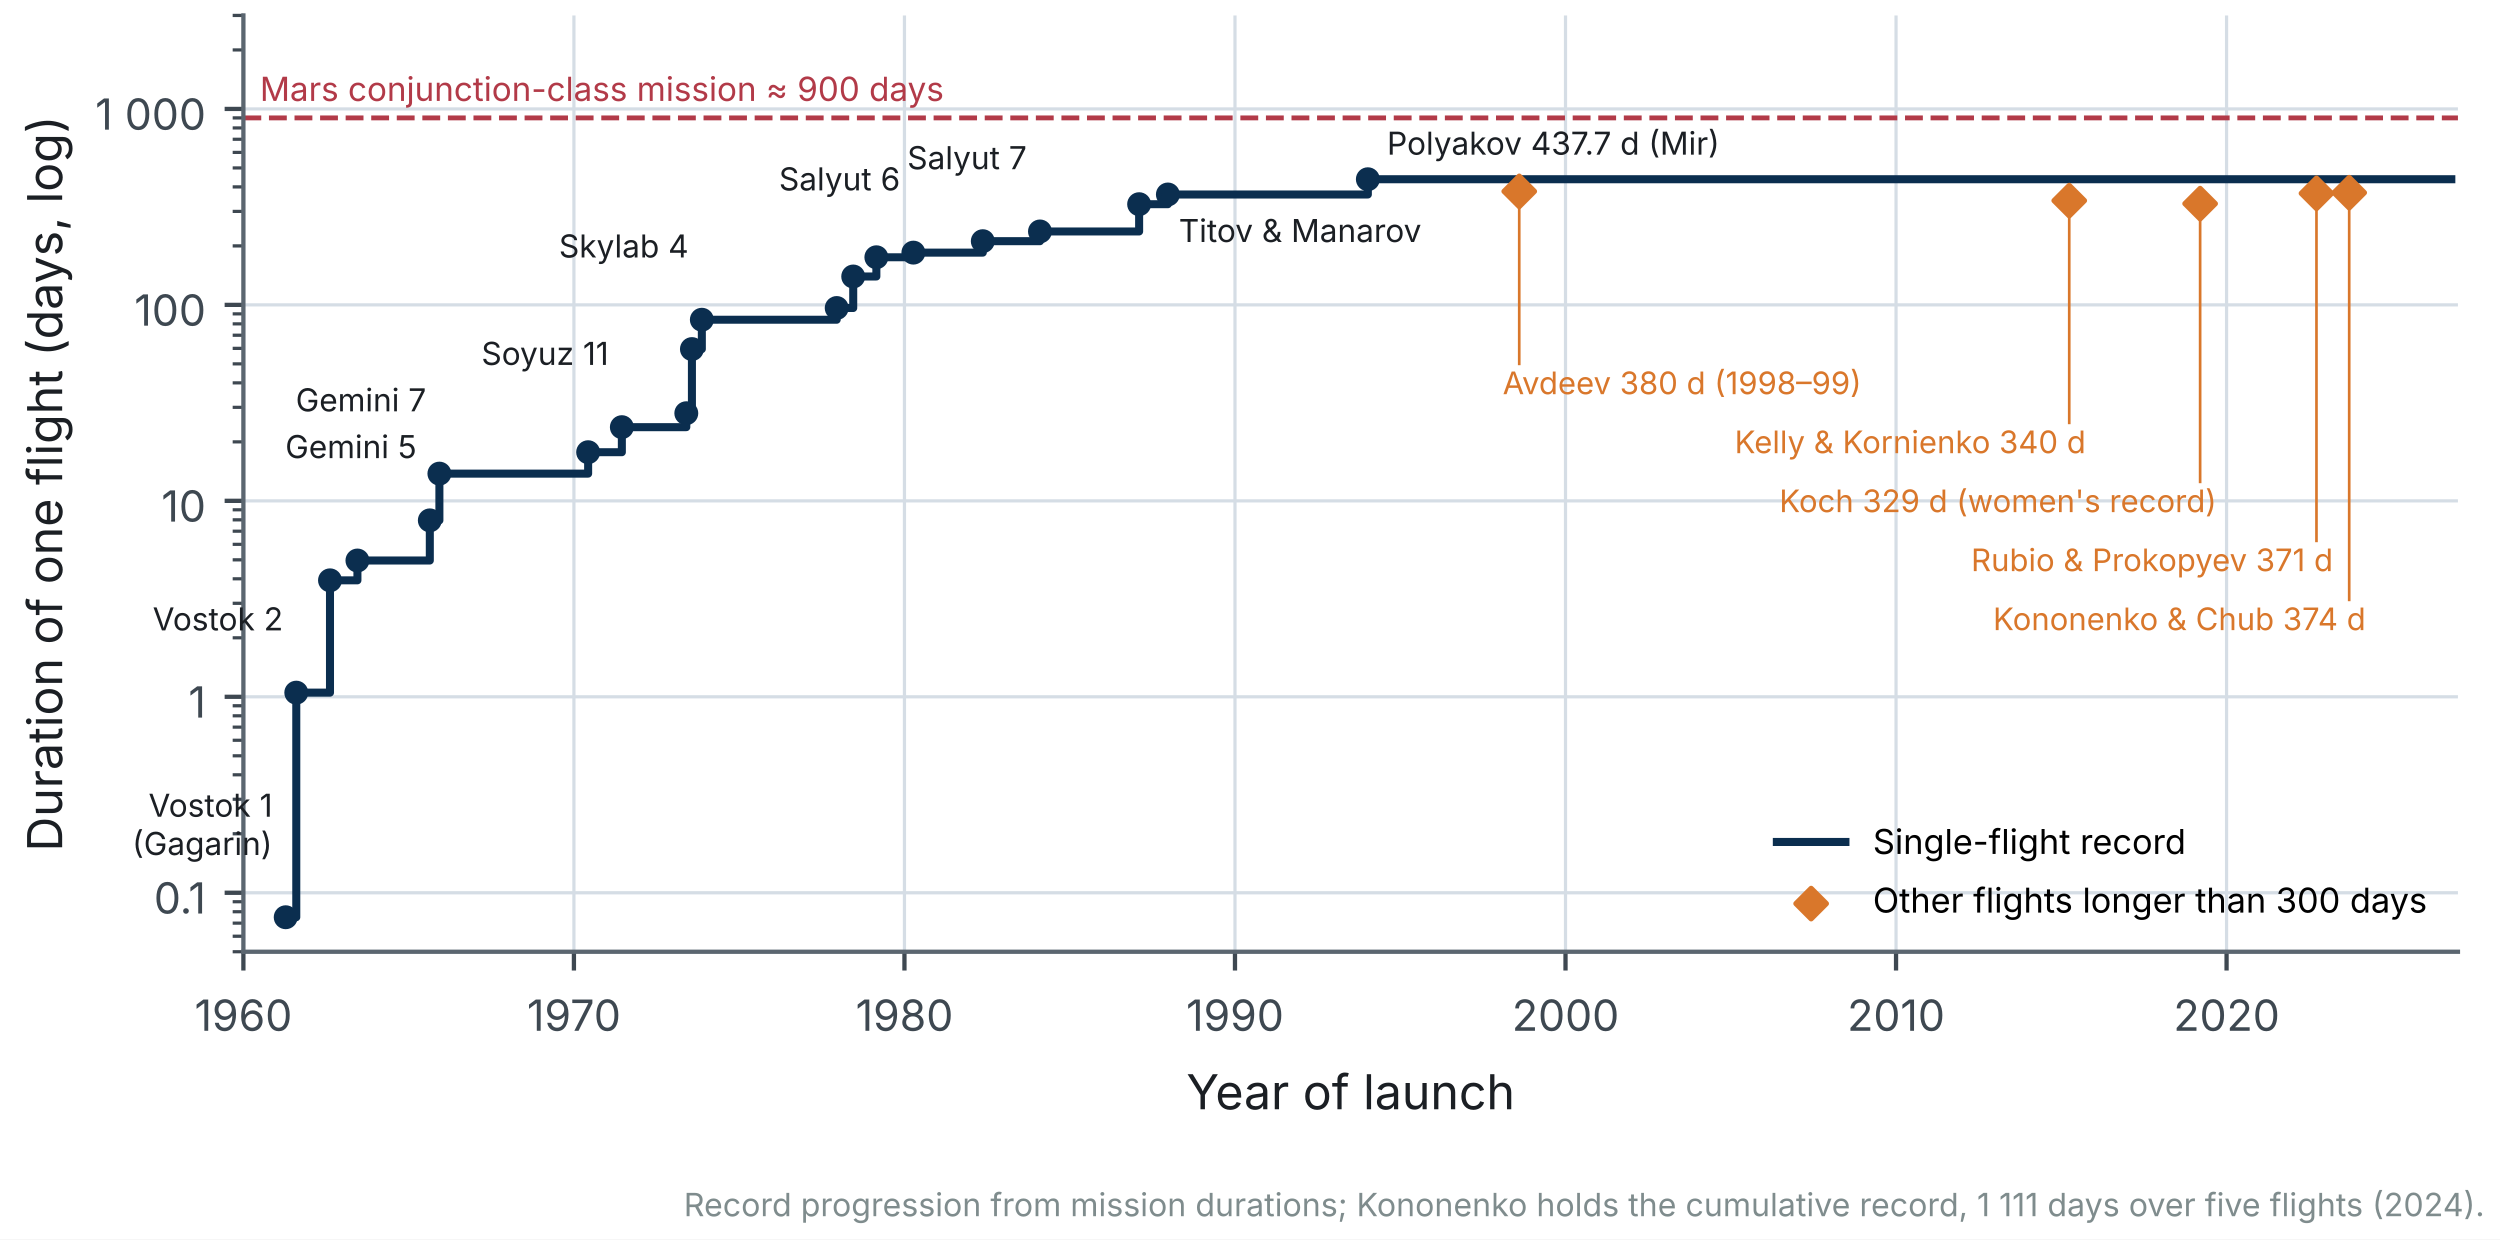
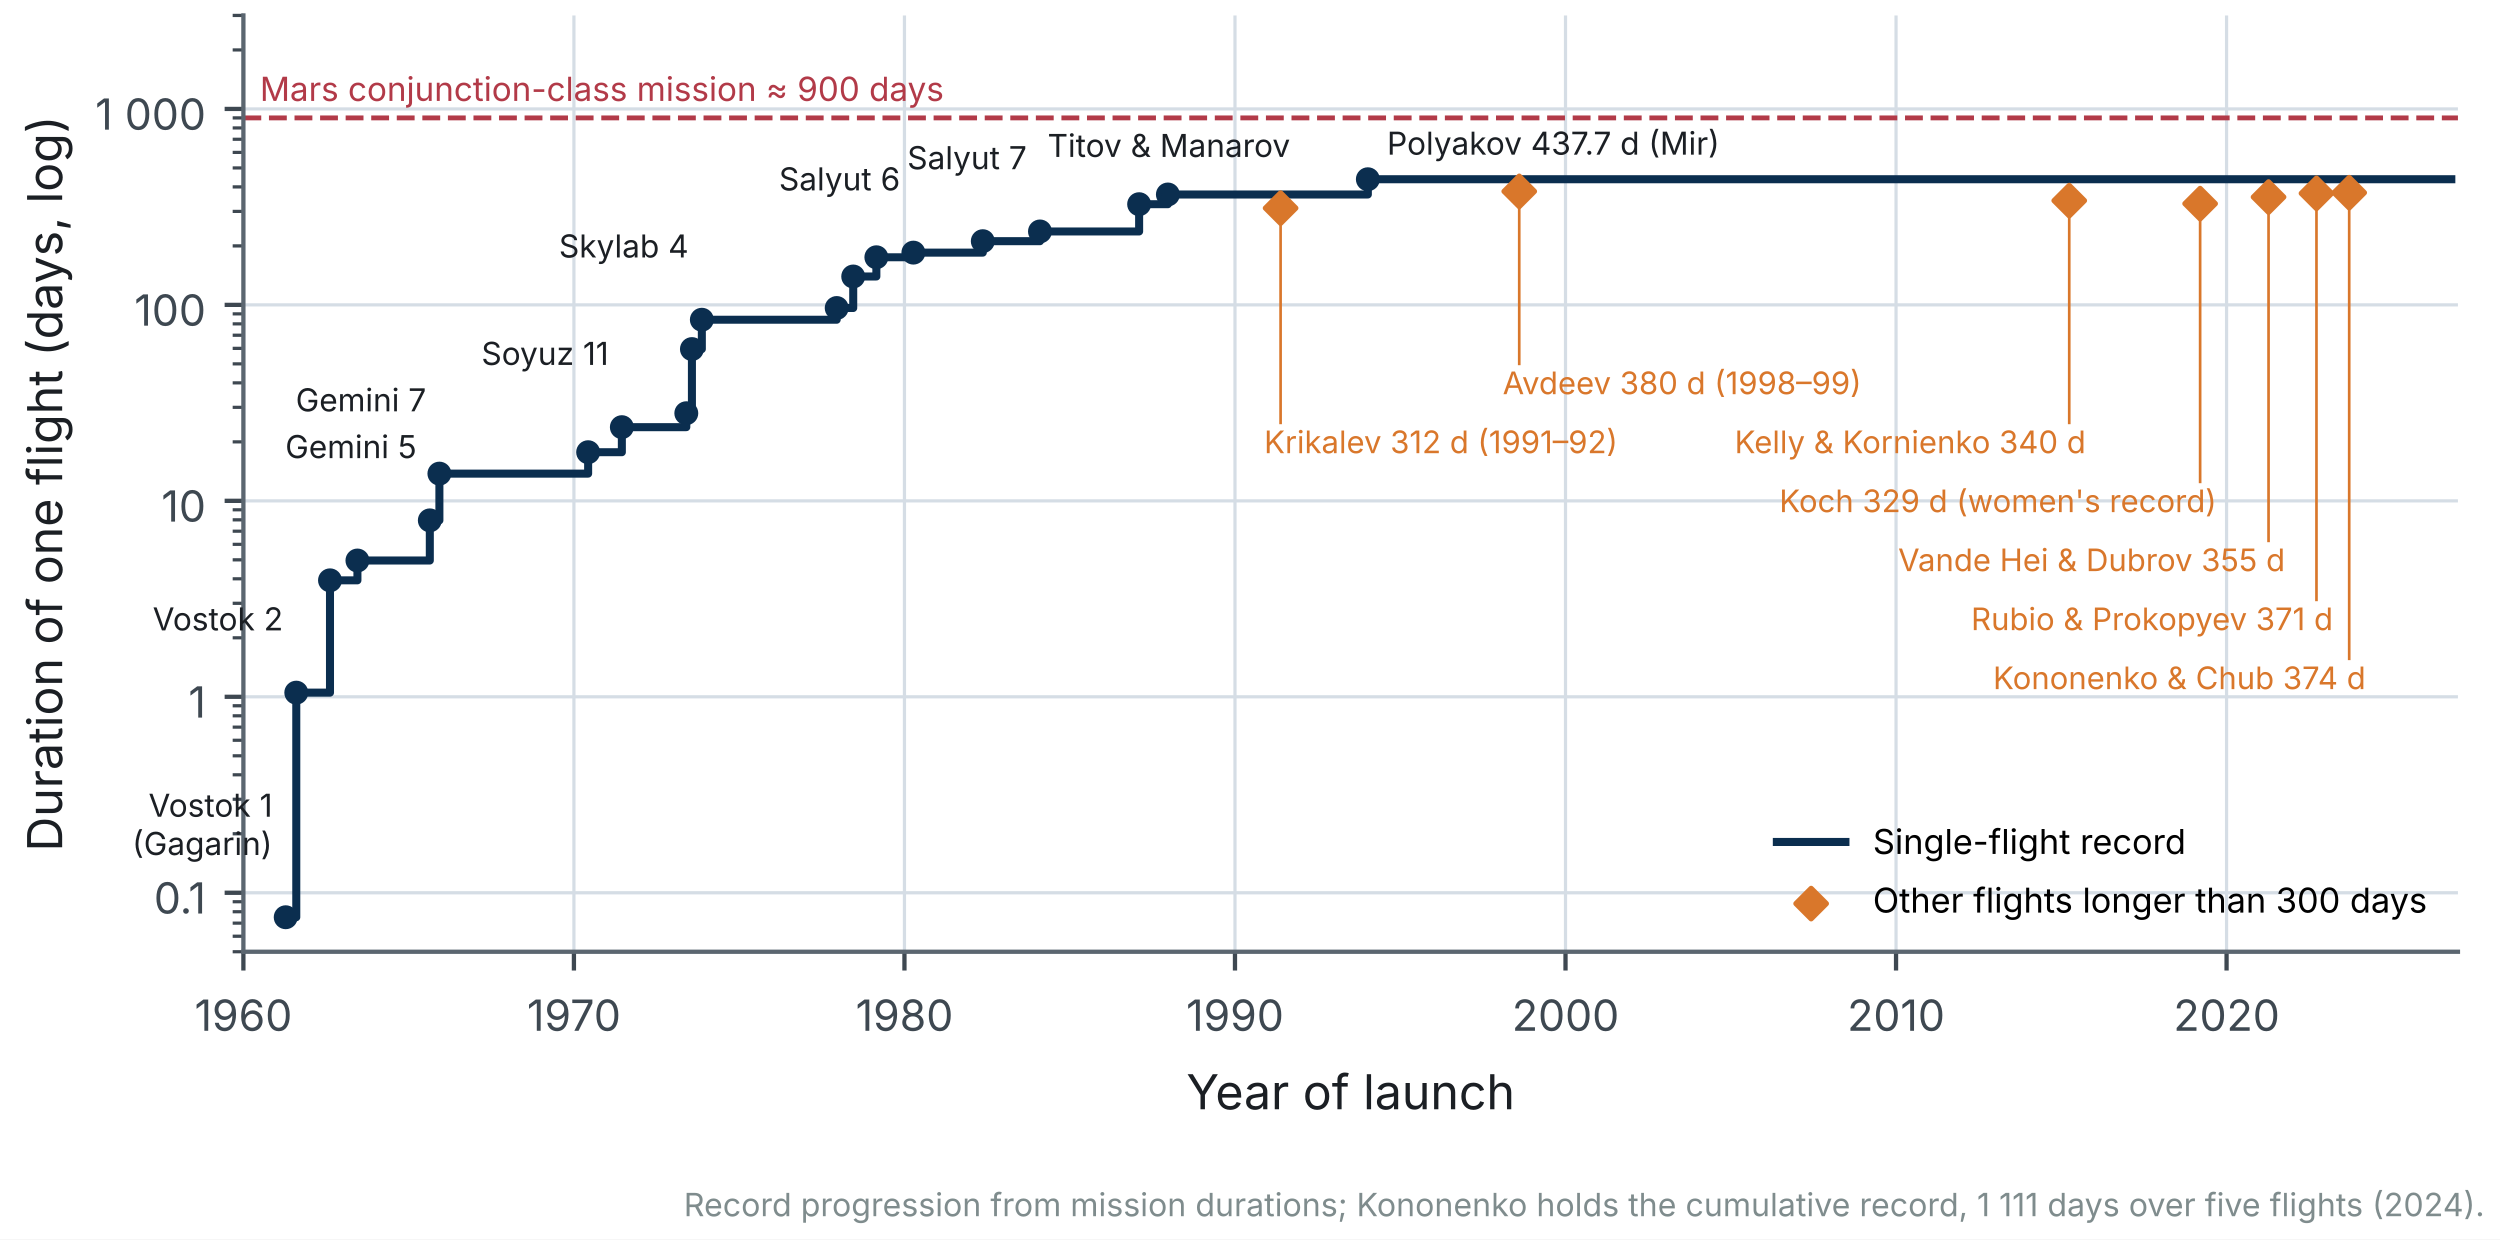
<svg xmlns="http://www.w3.org/2000/svg" xmlns:xlink="http://www.w3.org/1999/xlink" width="466.487pt" height="231.264pt" viewBox="0 0 466.487 231.264" version="1.1">
  <defs>
    <style type="text/css">*{stroke-linejoin: round; stroke-linecap: butt}</style>
  </defs>
  <g id="figure_1">
    <g id="patch_1">
      <path d="M 0 231.264  L 466.487 231.264  L 466.487 0  L 0 0  z " style="fill: #ffffff" />
    </g>
    <g id="axes_1">
      <g id="patch_2">
        <path d="M 45.416 177.591  L 458.639 177.591  L 458.639 2.88  L 45.416 2.88  z " style="fill: #ffffff" />
      </g>
      <g id="matplotlib.axis_1">
        <g id="xtick_1">
          <g id="line2d_1">
-             <path d="M 45.416 177.591  L 45.416 2.88  " clip-path="url(#pe551ad4d7a)" style="fill: none; stroke: #d5dde5; stroke-width: 0.6; stroke-linecap: square" />
+             <path d="M 45.416 177.591  L 45.416 2.88  " clip-path="url(#pd33c080fab)" style="fill: none; stroke: #d5dde5; stroke-width: 0.6; stroke-linecap: square" />
          </g>
          <g id="line2d_2">
            <defs>
-               <path id="m04c0fb644f" d="M 0 0  L 0 3.5  " style="stroke: #3e4851; stroke-width: 0.8" />
+               <path id="m5295f9c81f" d="M 0 0  L 0 3.5  " style="stroke: #3e4851; stroke-width: 0.8" />
            </defs>
            <g>
-               <use xlink:href="#m04c0fb644f" x="45.416" y="177.591" style="fill: #3e4851; stroke: #3e4851; stroke-width: 0.8" />
+               <use xlink:href="#m5295f9c81f" x="45.416" y="177.591" style="fill: #3e4851; stroke: #3e4851; stroke-width: 0.8" />
            </g>
          </g>
          <g id="text_1">
            <text style="font-size: 8px; font-family: 'Inter'; text-anchor: middle; fill: #3e4851" x="45.416" y="192.341" transform="rotate(-0 45.4159 192.3407)">1960</text>
          </g>
        </g>
        <g id="xtick_2">
          <g id="line2d_3">
-             <path d="M 107.091 177.591  L 107.091 2.88  " clip-path="url(#pe551ad4d7a)" style="fill: none; stroke: #d5dde5; stroke-width: 0.6; stroke-linecap: square" />
+             <path d="M 107.091 177.591  L 107.091 2.88  " clip-path="url(#pd33c080fab)" style="fill: none; stroke: #d5dde5; stroke-width: 0.6; stroke-linecap: square" />
          </g>
          <g id="line2d_4">
            <g>
-               <use xlink:href="#m04c0fb644f" x="107.091" y="177.591" style="fill: #3e4851; stroke: #3e4851; stroke-width: 0.8" />
+               <use xlink:href="#m5295f9c81f" x="107.091" y="177.591" style="fill: #3e4851; stroke: #3e4851; stroke-width: 0.8" />
            </g>
          </g>
          <g id="text_2">
            <text style="font-size: 8px; font-family: 'Inter'; text-anchor: middle; fill: #3e4851" x="107.091" y="192.341" transform="rotate(-0 107.091 192.3407)">1970</text>
          </g>
        </g>
        <g id="xtick_3">
          <g id="line2d_5">
-             <path d="M 168.766 177.591  L 168.766 2.88  " clip-path="url(#pe551ad4d7a)" style="fill: none; stroke: #d5dde5; stroke-width: 0.6; stroke-linecap: square" />
+             <path d="M 168.766 177.591  L 168.766 2.88  " clip-path="url(#pd33c080fab)" style="fill: none; stroke: #d5dde5; stroke-width: 0.6; stroke-linecap: square" />
          </g>
          <g id="line2d_6">
            <g>
-               <use xlink:href="#m04c0fb644f" x="168.766" y="177.591" style="fill: #3e4851; stroke: #3e4851; stroke-width: 0.8" />
+               <use xlink:href="#m5295f9c81f" x="168.766" y="177.591" style="fill: #3e4851; stroke: #3e4851; stroke-width: 0.8" />
            </g>
          </g>
          <g id="text_3">
            <text style="font-size: 8px; font-family: 'Inter'; text-anchor: middle; fill: #3e4851" x="168.766" y="192.341" transform="rotate(-0 168.766 192.3407)">1980</text>
          </g>
        </g>
        <g id="xtick_4">
          <g id="line2d_7">
-             <path d="M 230.441 177.591  L 230.441 2.88  " clip-path="url(#pe551ad4d7a)" style="fill: none; stroke: #d5dde5; stroke-width: 0.6; stroke-linecap: square" />
+             <path d="M 230.441 177.591  L 230.441 2.88  " clip-path="url(#pd33c080fab)" style="fill: none; stroke: #d5dde5; stroke-width: 0.6; stroke-linecap: square" />
          </g>
          <g id="line2d_8">
            <g>
-               <use xlink:href="#m04c0fb644f" x="230.441" y="177.591" style="fill: #3e4851; stroke: #3e4851; stroke-width: 0.8" />
+               <use xlink:href="#m5295f9c81f" x="230.441" y="177.591" style="fill: #3e4851; stroke: #3e4851; stroke-width: 0.8" />
            </g>
          </g>
          <g id="text_4">
            <text style="font-size: 8px; font-family: 'Inter'; text-anchor: middle; fill: #3e4851" x="230.441" y="192.341" transform="rotate(-0 230.4411 192.3407)">1990</text>
          </g>
        </g>
        <g id="xtick_5">
          <g id="line2d_9">
-             <path d="M 292.116 177.591  L 292.116 2.88  " clip-path="url(#pe551ad4d7a)" style="fill: none; stroke: #d5dde5; stroke-width: 0.6; stroke-linecap: square" />
+             <path d="M 292.116 177.591  L 292.116 2.88  " clip-path="url(#pd33c080fab)" style="fill: none; stroke: #d5dde5; stroke-width: 0.6; stroke-linecap: square" />
          </g>
          <g id="line2d_10">
            <g>
-               <use xlink:href="#m04c0fb644f" x="292.116" y="177.591" style="fill: #3e4851; stroke: #3e4851; stroke-width: 0.8" />
+               <use xlink:href="#m5295f9c81f" x="292.116" y="177.591" style="fill: #3e4851; stroke: #3e4851; stroke-width: 0.8" />
            </g>
          </g>
          <g id="text_5">
            <text style="font-size: 8px; font-family: 'Inter'; text-anchor: middle; fill: #3e4851" x="292.116" y="192.341" transform="rotate(-0 292.1161 192.3407)">2000</text>
          </g>
        </g>
        <g id="xtick_6">
          <g id="line2d_11">
-             <path d="M 353.791 177.591  L 353.791 2.88  " clip-path="url(#pe551ad4d7a)" style="fill: none; stroke: #d5dde5; stroke-width: 0.6; stroke-linecap: square" />
+             <path d="M 353.791 177.591  L 353.791 2.88  " clip-path="url(#pd33c080fab)" style="fill: none; stroke: #d5dde5; stroke-width: 0.6; stroke-linecap: square" />
          </g>
          <g id="line2d_12">
            <g>
-               <use xlink:href="#m04c0fb644f" x="353.791" y="177.591" style="fill: #3e4851; stroke: #3e4851; stroke-width: 0.8" />
+               <use xlink:href="#m5295f9c81f" x="353.791" y="177.591" style="fill: #3e4851; stroke: #3e4851; stroke-width: 0.8" />
            </g>
          </g>
          <g id="text_6">
            <text style="font-size: 8px; font-family: 'Inter'; text-anchor: middle; fill: #3e4851" x="353.791" y="192.341" transform="rotate(-0 353.7912 192.3407)">2010</text>
          </g>
        </g>
        <g id="xtick_7">
          <g id="line2d_13">
-             <path d="M 415.466 177.591  L 415.466 2.88  " clip-path="url(#pe551ad4d7a)" style="fill: none; stroke: #d5dde5; stroke-width: 0.6; stroke-linecap: square" />
+             <path d="M 415.466 177.591  L 415.466 2.88  " clip-path="url(#pd33c080fab)" style="fill: none; stroke: #d5dde5; stroke-width: 0.6; stroke-linecap: square" />
          </g>
          <g id="line2d_14">
            <g>
-               <use xlink:href="#m04c0fb644f" x="415.466" y="177.591" style="fill: #3e4851; stroke: #3e4851; stroke-width: 0.8" />
+               <use xlink:href="#m5295f9c81f" x="415.466" y="177.591" style="fill: #3e4851; stroke: #3e4851; stroke-width: 0.8" />
            </g>
          </g>
          <g id="text_7">
            <text style="font-size: 8px; font-family: 'Inter'; text-anchor: middle; fill: #3e4851" x="415.466" y="192.341" transform="rotate(-0 415.4662 192.3407)">2020</text>
          </g>
        </g>
        <g id="text_8">
          <text style="font-size: 9px; font-family: 'Inter'; text-anchor: middle; fill: #1b1f24" x="252.027" y="206.989" transform="rotate(-0 252.0273 206.9891)">Year of launch</text>
        </g>
      </g>
      <g id="matplotlib.axis_2">
        <g id="ytick_1">
          <g id="line2d_15">
-             <path d="M 45.416 166.584  L 458.639 166.584  " clip-path="url(#pe551ad4d7a)" style="fill: none; stroke: #d5dde5; stroke-width: 0.6; stroke-linecap: square" />
+             <path d="M 45.416 166.584  L 458.639 166.584  " clip-path="url(#pd33c080fab)" style="fill: none; stroke: #d5dde5; stroke-width: 0.6; stroke-linecap: square" />
          </g>
          <g id="line2d_16">
            <defs>
-               <path id="m283a104cf7" d="M 0 0  L -3.5 0  " style="stroke: #3e4851; stroke-width: 0.8" />
+               <path id="mc699ab1ed1" d="M 0 0  L -3.5 0  " style="stroke: #3e4851; stroke-width: 0.8" />
            </defs>
            <g>
-               <use xlink:href="#m283a104cf7" x="45.416" y="166.584" style="fill: #3e4851; stroke: #3e4851; stroke-width: 0.8" />
+               <use xlink:href="#mc699ab1ed1" x="45.416" y="166.584" style="fill: #3e4851; stroke: #3e4851; stroke-width: 0.8" />
            </g>
          </g>
          <g id="text_9">
            <text style="font-size: 8px; font-family: 'Inter'; text-anchor: end; fill: #3e4851" x="38.416" y="170.459" transform="rotate(-0 38.4159 170.4587)">0.1</text>
          </g>
        </g>
        <g id="ytick_2">
          <g id="line2d_17">
-             <path d="M 45.416 130.019  L 458.639 130.019  " clip-path="url(#pe551ad4d7a)" style="fill: none; stroke: #d5dde5; stroke-width: 0.6; stroke-linecap: square" />
+             <path d="M 45.416 130.019  L 458.639 130.019  " clip-path="url(#pd33c080fab)" style="fill: none; stroke: #d5dde5; stroke-width: 0.6; stroke-linecap: square" />
          </g>
          <g id="line2d_18">
            <g>
-               <use xlink:href="#m283a104cf7" x="45.416" y="130.019" style="fill: #3e4851; stroke: #3e4851; stroke-width: 0.8" />
+               <use xlink:href="#mc699ab1ed1" x="45.416" y="130.019" style="fill: #3e4851; stroke: #3e4851; stroke-width: 0.8" />
            </g>
          </g>
          <g id="text_10">
            <text style="font-size: 8px; font-family: 'Inter'; text-anchor: end; fill: #3e4851" x="38.416" y="133.894" transform="rotate(-0 38.4159 133.8942)">1</text>
          </g>
        </g>
        <g id="ytick_3">
          <g id="line2d_19">
-             <path d="M 45.416 93.455  L 458.639 93.455  " clip-path="url(#pe551ad4d7a)" style="fill: none; stroke: #d5dde5; stroke-width: 0.6; stroke-linecap: square" />
+             <path d="M 45.416 93.455  L 458.639 93.455  " clip-path="url(#pd33c080fab)" style="fill: none; stroke: #d5dde5; stroke-width: 0.6; stroke-linecap: square" />
          </g>
          <g id="line2d_20">
            <g>
-               <use xlink:href="#m283a104cf7" x="45.416" y="93.455" style="fill: #3e4851; stroke: #3e4851; stroke-width: 0.8" />
+               <use xlink:href="#mc699ab1ed1" x="45.416" y="93.455" style="fill: #3e4851; stroke: #3e4851; stroke-width: 0.8" />
            </g>
          </g>
          <g id="text_11">
            <text style="font-size: 8px; font-family: 'Inter'; text-anchor: end; fill: #3e4851" x="38.416" y="97.33" transform="rotate(-0 38.4159 97.32968)">10</text>
          </g>
        </g>
        <g id="ytick_4">
          <g id="line2d_21">
-             <path d="M 45.416 56.89  L 458.639 56.89  " clip-path="url(#pe551ad4d7a)" style="fill: none; stroke: #d5dde5; stroke-width: 0.6; stroke-linecap: square" />
+             <path d="M 45.416 56.89  L 458.639 56.89  " clip-path="url(#pd33c080fab)" style="fill: none; stroke: #d5dde5; stroke-width: 0.6; stroke-linecap: square" />
          </g>
          <g id="line2d_22">
            <g>
-               <use xlink:href="#m283a104cf7" x="45.416" y="56.89" style="fill: #3e4851; stroke: #3e4851; stroke-width: 0.8" />
+               <use xlink:href="#mc699ab1ed1" x="45.416" y="56.89" style="fill: #3e4851; stroke: #3e4851; stroke-width: 0.8" />
            </g>
          </g>
          <g id="text_12">
            <text style="font-size: 8px; font-family: 'Inter'; text-anchor: end; fill: #3e4851" x="38.416" y="60.765" transform="rotate(-0 38.4159 60.76519)">100</text>
          </g>
        </g>
        <g id="ytick_5">
          <g id="line2d_23">
-             <path d="M 45.416 20.326  L 458.639 20.326  " clip-path="url(#pe551ad4d7a)" style="fill: none; stroke: #d5dde5; stroke-width: 0.6; stroke-linecap: square" />
+             <path d="M 45.416 20.326  L 458.639 20.326  " clip-path="url(#pd33c080fab)" style="fill: none; stroke: #d5dde5; stroke-width: 0.6; stroke-linecap: square" />
          </g>
          <g id="line2d_24">
            <g>
-               <use xlink:href="#m283a104cf7" x="45.416" y="20.326" style="fill: #3e4851; stroke: #3e4851; stroke-width: 0.8" />
+               <use xlink:href="#mc699ab1ed1" x="45.416" y="20.326" style="fill: #3e4851; stroke: #3e4851; stroke-width: 0.8" />
            </g>
          </g>
          <g id="text_13">
            <text style="font-size: 8px; font-family: 'Inter'; text-anchor: end; fill: #3e4851" x="38.416" y="24.201" transform="rotate(-0 38.4159 24.20069)">1 000</text>
          </g>
        </g>
        <g id="ytick_6">
          <g id="line2d_25">
            <defs>
-               <path id="m63f1189f63" d="M 0 0  L -2 0  " style="stroke: #3e4851; stroke-width: 0.6" />
+               <path id="m47b15b7ebe" d="M 0 0  L -2 0  " style="stroke: #3e4851; stroke-width: 0.6" />
            </defs>
            <g>
-               <use xlink:href="#m63f1189f63" x="45.416" y="177.591" style="fill: #3e4851; stroke: #3e4851; stroke-width: 0.6" />
+               <use xlink:href="#m47b15b7ebe" x="45.416" y="177.591" style="fill: #3e4851; stroke: #3e4851; stroke-width: 0.6" />
            </g>
          </g>
        </g>
        <g id="ytick_7">
          <g id="line2d_26">
            <g>
-               <use xlink:href="#m63f1189f63" x="45.416" y="174.695" style="fill: #3e4851; stroke: #3e4851; stroke-width: 0.6" />
+               <use xlink:href="#m47b15b7ebe" x="45.416" y="174.695" style="fill: #3e4851; stroke: #3e4851; stroke-width: 0.6" />
            </g>
          </g>
        </g>
        <g id="ytick_8">
          <g id="line2d_27">
            <g>
-               <use xlink:href="#m63f1189f63" x="45.416" y="172.248" style="fill: #3e4851; stroke: #3e4851; stroke-width: 0.6" />
+               <use xlink:href="#m47b15b7ebe" x="45.416" y="172.248" style="fill: #3e4851; stroke: #3e4851; stroke-width: 0.6" />
            </g>
          </g>
        </g>
        <g id="ytick_9">
          <g id="line2d_28">
            <g>
-               <use xlink:href="#m63f1189f63" x="45.416" y="170.127" style="fill: #3e4851; stroke: #3e4851; stroke-width: 0.6" />
+               <use xlink:href="#m47b15b7ebe" x="45.416" y="170.127" style="fill: #3e4851; stroke: #3e4851; stroke-width: 0.6" />
            </g>
          </g>
        </g>
        <g id="ytick_10">
          <g id="line2d_29">
            <g>
-               <use xlink:href="#m63f1189f63" x="45.416" y="168.257" style="fill: #3e4851; stroke: #3e4851; stroke-width: 0.6" />
+               <use xlink:href="#m47b15b7ebe" x="45.416" y="168.257" style="fill: #3e4851; stroke: #3e4851; stroke-width: 0.6" />
            </g>
          </g>
        </g>
        <g id="ytick_11">
          <g id="line2d_30">
            <g>
-               <use xlink:href="#m63f1189f63" x="45.416" y="155.577" style="fill: #3e4851; stroke: #3e4851; stroke-width: 0.6" />
+               <use xlink:href="#m47b15b7ebe" x="45.416" y="155.577" style="fill: #3e4851; stroke: #3e4851; stroke-width: 0.6" />
            </g>
          </g>
        </g>
        <g id="ytick_12">
          <g id="line2d_31">
            <g>
-               <use xlink:href="#m63f1189f63" x="45.416" y="149.138" style="fill: #3e4851; stroke: #3e4851; stroke-width: 0.6" />
+               <use xlink:href="#m47b15b7ebe" x="45.416" y="149.138" style="fill: #3e4851; stroke: #3e4851; stroke-width: 0.6" />
            </g>
          </g>
        </g>
        <g id="ytick_13">
          <g id="line2d_32">
            <g>
-               <use xlink:href="#m63f1189f63" x="45.416" y="144.57" style="fill: #3e4851; stroke: #3e4851; stroke-width: 0.6" />
+               <use xlink:href="#m47b15b7ebe" x="45.416" y="144.57" style="fill: #3e4851; stroke: #3e4851; stroke-width: 0.6" />
            </g>
          </g>
        </g>
        <g id="ytick_14">
          <g id="line2d_33">
            <g>
-               <use xlink:href="#m63f1189f63" x="45.416" y="141.026" style="fill: #3e4851; stroke: #3e4851; stroke-width: 0.6" />
+               <use xlink:href="#m47b15b7ebe" x="45.416" y="141.026" style="fill: #3e4851; stroke: #3e4851; stroke-width: 0.6" />
            </g>
          </g>
        </g>
        <g id="ytick_15">
          <g id="line2d_34">
            <g>
-               <use xlink:href="#m63f1189f63" x="45.416" y="138.131" style="fill: #3e4851; stroke: #3e4851; stroke-width: 0.6" />
+               <use xlink:href="#m47b15b7ebe" x="45.416" y="138.131" style="fill: #3e4851; stroke: #3e4851; stroke-width: 0.6" />
            </g>
          </g>
        </g>
        <g id="ytick_16">
          <g id="line2d_35">
            <g>
-               <use xlink:href="#m63f1189f63" x="45.416" y="135.683" style="fill: #3e4851; stroke: #3e4851; stroke-width: 0.6" />
+               <use xlink:href="#m47b15b7ebe" x="45.416" y="135.683" style="fill: #3e4851; stroke: #3e4851; stroke-width: 0.6" />
            </g>
          </g>
        </g>
        <g id="ytick_17">
          <g id="line2d_36">
            <g>
-               <use xlink:href="#m63f1189f63" x="45.416" y="133.563" style="fill: #3e4851; stroke: #3e4851; stroke-width: 0.6" />
+               <use xlink:href="#m47b15b7ebe" x="45.416" y="133.563" style="fill: #3e4851; stroke: #3e4851; stroke-width: 0.6" />
            </g>
          </g>
        </g>
        <g id="ytick_18">
          <g id="line2d_37">
            <g>
-               <use xlink:href="#m63f1189f63" x="45.416" y="131.692" style="fill: #3e4851; stroke: #3e4851; stroke-width: 0.6" />
+               <use xlink:href="#m47b15b7ebe" x="45.416" y="131.692" style="fill: #3e4851; stroke: #3e4851; stroke-width: 0.6" />
            </g>
          </g>
        </g>
        <g id="ytick_19">
          <g id="line2d_38">
            <g>
-               <use xlink:href="#m63f1189f63" x="45.416" y="119.012" style="fill: #3e4851; stroke: #3e4851; stroke-width: 0.6" />
+               <use xlink:href="#m47b15b7ebe" x="45.416" y="119.012" style="fill: #3e4851; stroke: #3e4851; stroke-width: 0.6" />
            </g>
          </g>
        </g>
        <g id="ytick_20">
          <g id="line2d_39">
            <g>
-               <use xlink:href="#m63f1189f63" x="45.416" y="112.573" style="fill: #3e4851; stroke: #3e4851; stroke-width: 0.6" />
+               <use xlink:href="#m47b15b7ebe" x="45.416" y="112.573" style="fill: #3e4851; stroke: #3e4851; stroke-width: 0.6" />
            </g>
          </g>
        </g>
        <g id="ytick_21">
          <g id="line2d_40">
            <g>
-               <use xlink:href="#m63f1189f63" x="45.416" y="108.005" style="fill: #3e4851; stroke: #3e4851; stroke-width: 0.6" />
+               <use xlink:href="#m47b15b7ebe" x="45.416" y="108.005" style="fill: #3e4851; stroke: #3e4851; stroke-width: 0.6" />
            </g>
          </g>
        </g>
        <g id="ytick_22">
          <g id="line2d_41">
            <g>
-               <use xlink:href="#m63f1189f63" x="45.416" y="104.462" style="fill: #3e4851; stroke: #3e4851; stroke-width: 0.6" />
+               <use xlink:href="#m47b15b7ebe" x="45.416" y="104.462" style="fill: #3e4851; stroke: #3e4851; stroke-width: 0.6" />
            </g>
          </g>
        </g>
        <g id="ytick_23">
          <g id="line2d_42">
            <g>
-               <use xlink:href="#m63f1189f63" x="45.416" y="101.566" style="fill: #3e4851; stroke: #3e4851; stroke-width: 0.6" />
+               <use xlink:href="#m47b15b7ebe" x="45.416" y="101.566" style="fill: #3e4851; stroke: #3e4851; stroke-width: 0.6" />
            </g>
          </g>
        </g>
        <g id="ytick_24">
          <g id="line2d_43">
            <g>
-               <use xlink:href="#m63f1189f63" x="45.416" y="99.119" style="fill: #3e4851; stroke: #3e4851; stroke-width: 0.6" />
+               <use xlink:href="#m47b15b7ebe" x="45.416" y="99.119" style="fill: #3e4851; stroke: #3e4851; stroke-width: 0.6" />
            </g>
          </g>
        </g>
        <g id="ytick_25">
          <g id="line2d_44">
            <g>
-               <use xlink:href="#m63f1189f63" x="45.416" y="96.998" style="fill: #3e4851; stroke: #3e4851; stroke-width: 0.6" />
+               <use xlink:href="#m47b15b7ebe" x="45.416" y="96.998" style="fill: #3e4851; stroke: #3e4851; stroke-width: 0.6" />
            </g>
          </g>
        </g>
        <g id="ytick_26">
          <g id="line2d_45">
            <g>
-               <use xlink:href="#m63f1189f63" x="45.416" y="95.128" style="fill: #3e4851; stroke: #3e4851; stroke-width: 0.6" />
+               <use xlink:href="#m47b15b7ebe" x="45.416" y="95.128" style="fill: #3e4851; stroke: #3e4851; stroke-width: 0.6" />
            </g>
          </g>
        </g>
        <g id="ytick_27">
          <g id="line2d_46">
            <g>
-               <use xlink:href="#m63f1189f63" x="45.416" y="82.448" style="fill: #3e4851; stroke: #3e4851; stroke-width: 0.6" />
+               <use xlink:href="#m47b15b7ebe" x="45.416" y="82.448" style="fill: #3e4851; stroke: #3e4851; stroke-width: 0.6" />
            </g>
          </g>
        </g>
        <g id="ytick_28">
          <g id="line2d_47">
            <g>
-               <use xlink:href="#m63f1189f63" x="45.416" y="76.009" style="fill: #3e4851; stroke: #3e4851; stroke-width: 0.6" />
+               <use xlink:href="#m47b15b7ebe" x="45.416" y="76.009" style="fill: #3e4851; stroke: #3e4851; stroke-width: 0.6" />
            </g>
          </g>
        </g>
        <g id="ytick_29">
          <g id="line2d_48">
            <g>
-               <use xlink:href="#m63f1189f63" x="45.416" y="71.441" style="fill: #3e4851; stroke: #3e4851; stroke-width: 0.6" />
+               <use xlink:href="#m47b15b7ebe" x="45.416" y="71.441" style="fill: #3e4851; stroke: #3e4851; stroke-width: 0.6" />
            </g>
          </g>
        </g>
        <g id="ytick_30">
          <g id="line2d_49">
            <g>
-               <use xlink:href="#m63f1189f63" x="45.416" y="67.897" style="fill: #3e4851; stroke: #3e4851; stroke-width: 0.6" />
+               <use xlink:href="#m47b15b7ebe" x="45.416" y="67.897" style="fill: #3e4851; stroke: #3e4851; stroke-width: 0.6" />
            </g>
          </g>
        </g>
        <g id="ytick_31">
          <g id="line2d_50">
            <g>
-               <use xlink:href="#m63f1189f63" x="45.416" y="65.002" style="fill: #3e4851; stroke: #3e4851; stroke-width: 0.6" />
+               <use xlink:href="#m47b15b7ebe" x="45.416" y="65.002" style="fill: #3e4851; stroke: #3e4851; stroke-width: 0.6" />
            </g>
          </g>
        </g>
        <g id="ytick_32">
          <g id="line2d_51">
            <g>
-               <use xlink:href="#m63f1189f63" x="45.416" y="62.554" style="fill: #3e4851; stroke: #3e4851; stroke-width: 0.6" />
+               <use xlink:href="#m47b15b7ebe" x="45.416" y="62.554" style="fill: #3e4851; stroke: #3e4851; stroke-width: 0.6" />
            </g>
          </g>
        </g>
        <g id="ytick_33">
          <g id="line2d_52">
            <g>
-               <use xlink:href="#m63f1189f63" x="45.416" y="60.434" style="fill: #3e4851; stroke: #3e4851; stroke-width: 0.6" />
+               <use xlink:href="#m47b15b7ebe" x="45.416" y="60.434" style="fill: #3e4851; stroke: #3e4851; stroke-width: 0.6" />
            </g>
          </g>
        </g>
        <g id="ytick_34">
          <g id="line2d_53">
            <g>
-               <use xlink:href="#m63f1189f63" x="45.416" y="58.563" style="fill: #3e4851; stroke: #3e4851; stroke-width: 0.6" />
+               <use xlink:href="#m47b15b7ebe" x="45.416" y="58.563" style="fill: #3e4851; stroke: #3e4851; stroke-width: 0.6" />
            </g>
          </g>
        </g>
        <g id="ytick_35">
          <g id="line2d_54">
            <g>
-               <use xlink:href="#m63f1189f63" x="45.416" y="45.883" style="fill: #3e4851; stroke: #3e4851; stroke-width: 0.6" />
+               <use xlink:href="#m47b15b7ebe" x="45.416" y="45.883" style="fill: #3e4851; stroke: #3e4851; stroke-width: 0.6" />
            </g>
          </g>
        </g>
        <g id="ytick_36">
          <g id="line2d_55">
            <g>
-               <use xlink:href="#m63f1189f63" x="45.416" y="39.444" style="fill: #3e4851; stroke: #3e4851; stroke-width: 0.6" />
+               <use xlink:href="#m47b15b7ebe" x="45.416" y="39.444" style="fill: #3e4851; stroke: #3e4851; stroke-width: 0.6" />
            </g>
          </g>
        </g>
        <g id="ytick_37">
          <g id="line2d_56">
            <g>
-               <use xlink:href="#m63f1189f63" x="45.416" y="34.876" style="fill: #3e4851; stroke: #3e4851; stroke-width: 0.6" />
+               <use xlink:href="#m47b15b7ebe" x="45.416" y="34.876" style="fill: #3e4851; stroke: #3e4851; stroke-width: 0.6" />
            </g>
          </g>
        </g>
        <g id="ytick_38">
          <g id="line2d_57">
            <g>
-               <use xlink:href="#m63f1189f63" x="45.416" y="31.333" style="fill: #3e4851; stroke: #3e4851; stroke-width: 0.6" />
+               <use xlink:href="#m47b15b7ebe" x="45.416" y="31.333" style="fill: #3e4851; stroke: #3e4851; stroke-width: 0.6" />
            </g>
          </g>
        </g>
        <g id="ytick_39">
          <g id="line2d_58">
            <g>
-               <use xlink:href="#m63f1189f63" x="45.416" y="28.437" style="fill: #3e4851; stroke: #3e4851; stroke-width: 0.6" />
+               <use xlink:href="#m47b15b7ebe" x="45.416" y="28.437" style="fill: #3e4851; stroke: #3e4851; stroke-width: 0.6" />
            </g>
          </g>
        </g>
        <g id="ytick_40">
          <g id="line2d_59">
            <g>
-               <use xlink:href="#m63f1189f63" x="45.416" y="25.99" style="fill: #3e4851; stroke: #3e4851; stroke-width: 0.6" />
+               <use xlink:href="#m47b15b7ebe" x="45.416" y="25.99" style="fill: #3e4851; stroke: #3e4851; stroke-width: 0.6" />
            </g>
          </g>
        </g>
        <g id="ytick_41">
          <g id="line2d_60">
            <g>
-               <use xlink:href="#m63f1189f63" x="45.416" y="23.869" style="fill: #3e4851; stroke: #3e4851; stroke-width: 0.6" />
+               <use xlink:href="#m47b15b7ebe" x="45.416" y="23.869" style="fill: #3e4851; stroke: #3e4851; stroke-width: 0.6" />
            </g>
          </g>
        </g>
        <g id="ytick_42">
          <g id="line2d_61">
            <g>
-               <use xlink:href="#m63f1189f63" x="45.416" y="21.999" style="fill: #3e4851; stroke: #3e4851; stroke-width: 0.6" />
+               <use xlink:href="#m47b15b7ebe" x="45.416" y="21.999" style="fill: #3e4851; stroke: #3e4851; stroke-width: 0.6" />
            </g>
          </g>
        </g>
        <g id="ytick_43">
          <g id="line2d_62">
            <g>
-               <use xlink:href="#m63f1189f63" x="45.416" y="9.319" style="fill: #3e4851; stroke: #3e4851; stroke-width: 0.6" />
+               <use xlink:href="#m47b15b7ebe" x="45.416" y="9.319" style="fill: #3e4851; stroke: #3e4851; stroke-width: 0.6" />
            </g>
          </g>
        </g>
        <g id="ytick_44">
          <g id="line2d_63">
            <g>
-               <use xlink:href="#m63f1189f63" x="45.416" y="2.88" style="fill: #3e4851; stroke: #3e4851; stroke-width: 0.6" />
+               <use xlink:href="#m47b15b7ebe" x="45.416" y="2.88" style="fill: #3e4851; stroke: #3e4851; stroke-width: 0.6" />
            </g>
          </g>
        </g>
        <g id="text_14">
          <text style="font-size: 9px; font-family: 'Inter'; text-anchor: middle; fill: #1b1f24" x="11.599" y="90.235" transform="rotate(-90 11.59875 90.23533)">Duration of one flight (days, log)</text>
        </g>
      </g>
      <g id="line2d_64">
-         <path d="M 283.482 38.288  L 283.482 67.897  " clip-path="url(#pe551ad4d7a)" style="fill: none; stroke: #d9772b; stroke-width: 0.5; stroke-linecap: square" />
+         <path d="M 238.952 41.413  L 238.952 78.904  " clip-path="url(#pd33c080fab)" style="fill: none; stroke: #d9772b; stroke-width: 0.5; stroke-linecap: square" />
      </g>
      <g id="line2d_65">
-         <path d="M 386.109 40.019  L 386.109 78.904  " clip-path="url(#pe551ad4d7a)" style="fill: none; stroke: #d9772b; stroke-width: 0.5; stroke-linecap: square" />
+         <path d="M 283.482 38.288  L 283.482 67.897  " clip-path="url(#pd33c080fab)" style="fill: none; stroke: #d9772b; stroke-width: 0.5; stroke-linecap: square" />
      </g>
      <g id="line2d_66">
-         <path d="M 410.532 40.579  L 410.532 89.911  " clip-path="url(#pe551ad4d7a)" style="fill: none; stroke: #d9772b; stroke-width: 0.5; stroke-linecap: square" />
+         <path d="M 386.109 40.019  L 386.109 78.904  " clip-path="url(#pd33c080fab)" style="fill: none; stroke: #d9772b; stroke-width: 0.5; stroke-linecap: square" />
      </g>
      <g id="line2d_67">
-         <path d="M 432.242 38.656  L 432.242 100.918  " clip-path="url(#pe551ad4d7a)" style="fill: none; stroke: #d9772b; stroke-width: 0.5; stroke-linecap: square" />
+         <path d="M 410.532 40.579  L 410.532 89.911  " clip-path="url(#pd33c080fab)" style="fill: none; stroke: #d9772b; stroke-width: 0.5; stroke-linecap: square" />
      </g>
      <g id="line2d_68">
-         <path d="M 438.348 38.533  L 438.348 111.925  " clip-path="url(#pe551ad4d7a)" style="fill: none; stroke: #d9772b; stroke-width: 0.5; stroke-linecap: square" />
+         <path d="M 423.299 39.348  L 423.299 100.918  " clip-path="url(#pd33c080fab)" style="fill: none; stroke: #d9772b; stroke-width: 0.5; stroke-linecap: square" />
      </g>
      <g id="line2d_69">
-         <path d="M 45.416 21.999  L 458.639 21.999  " clip-path="url(#pe551ad4d7a)" style="fill: none; stroke-dasharray: 3.33,1.44; stroke-dashoffset: 0; stroke: #b23a48; stroke-width: 0.9" />
+         <path d="M 432.242 38.656  L 432.242 111.925  " clip-path="url(#pd33c080fab)" style="fill: none; stroke: #d9772b; stroke-width: 0.5; stroke-linecap: square" />
+       </g>
+       <g id="line2d_70">
+         <path d="M 438.348 38.533  L 438.348 122.932  " clip-path="url(#pd33c080fab)" style="fill: none; stroke: #d9772b; stroke-width: 0.5; stroke-linecap: square" />
+       </g>
+       <g id="line2d_71">
+         <path d="M 45.416 21.999  L 458.639 21.999  " clip-path="url(#pd33c080fab)" style="fill: none; stroke-dasharray: 3.33,1.44; stroke-dashoffset: 0; stroke: #b23a48; stroke-width: 0.9" />
      </g>
      <g id="patch_3">
        <path d="M 45.416 177.591  L 45.416 2.88  " style="fill: none; stroke: #5b6670; stroke-width: 0.8; stroke-linejoin: miter; stroke-linecap: square" />
      </g>
      <g id="patch_4">
        <path d="M 45.416 177.591  L 458.639 177.591  " style="fill: none; stroke: #5b6670; stroke-width: 0.8; stroke-linejoin: miter; stroke-linecap: square" />
      </g>
      <g id="text_15">
-         <text style="font-size: 5.9px; font-family: 'Inter'; text-anchor: start; fill: #1b1f24" x="219.956" y="45.16" transform="rotate(-0 219.9563 45.16011)">Titov &amp; Manarov</text>
+         <text style="font-size: 5.9px; font-family: 'Inter'; text-anchor: middle; fill: #1b1f24" x="218.106" y="29.287" transform="rotate(-0 218.106 29.28674)">Titov &amp; Manarov</text>
      </g>
      <g id="text_16">
        <text style="font-size: 5.9px; font-family: 'Inter'; text-anchor: start; fill: #1b1f24" x="258.812" y="28.865" transform="rotate(-0 258.8116 28.86504)">Polyakov 437.7 d (Mir)</text>
      </g>
-       <g id="line2d_70">
-         <path d="M 53.31 171.152  L 55.284 171.152  L 55.284 129.244  L 61.575 129.244  L 61.575 108.286  L 66.694 108.286  L 66.694 104.589  L 80.201 104.589  L 80.201 97.098  L 81.989 97.098  L 81.989 88.375  L 109.743 88.375  L 109.743 84.379  L 116.034 84.379  L 116.034 79.705  L 128.06 79.705  L 128.06 77.105  L 129.109 77.105  L 129.109 65.135  L 130.959 65.135  L 130.959 59.659  L 156.123 59.659  L 156.123 57.472  L 159.206 57.472  L 159.206 51.593  L 163.524 51.593  L 163.524 48.004  L 170.431 48.004  L 170.431 47.138  L 183.383 47.138  L 183.383 45.003  L 194.053 45.003  L 194.053 43.188  L 212.555 43.188  L 212.555 38.1  L 217.921 38.1  L 217.921 36.291  L 255.234 36.291  L 255.234 33.446  L 457.405 33.446  L 457.405 33.446  " clip-path="url(#pe551ad4d7a)" style="fill: none; stroke: #0b2e4f; stroke-width: 1.5; stroke-linecap: square" />
+       <g id="line2d_72">
+         <path d="M 53.31 171.152  L 55.284 171.152  L 55.284 129.244  L 61.575 129.244  L 61.575 108.286  L 66.694 108.286  L 66.694 104.589  L 80.201 104.589  L 80.201 97.098  L 81.989 97.098  L 81.989 88.375  L 109.743 88.375  L 109.743 84.379  L 116.034 84.379  L 116.034 79.705  L 128.06 79.705  L 128.06 77.105  L 129.109 77.105  L 129.109 65.135  L 130.959 65.135  L 130.959 59.659  L 156.123 59.659  L 156.123 57.472  L 159.206 57.472  L 159.206 51.593  L 163.524 51.593  L 163.524 48.004  L 170.431 48.004  L 170.431 47.138  L 183.383 47.138  L 183.383 45.003  L 194.053 45.003  L 194.053 43.188  L 212.555 43.188  L 212.555 38.1  L 217.921 38.1  L 217.921 36.291  L 255.234 36.291  L 255.234 33.446  L 457.405 33.446  L 457.405 33.446  " clip-path="url(#pd33c080fab)" style="fill: none; stroke: #0b2e4f; stroke-width: 1.5; stroke-linecap: square" />
      </g>
      <g id="text_17">
        <text style="font-size: 5.9px; font-family: 'Inter'; fill: #1b1f24" transform="translate(27.71069 152.3976)">Vostok 1</text>
        <text style="font-size: 5.9px; font-family: 'Inter'; fill: #1b1f24" transform="translate(24.66574 159.5363)">(Gagarin)</text>
      </g>
      <g id="text_18">
        <text style="font-size: 5.9px; font-family: 'Inter'; text-anchor: end; fill: #1b1f24" x="52.817" y="117.629" transform="rotate(-0 52.8169 117.6288)">Vostok 2</text>
      </g>
      <g id="text_19">
        <text style="font-size: 5.9px; font-family: 'Inter'; text-anchor: end; fill: #1b1f24" x="77.734" y="85.482" transform="rotate(-0 77.73363 85.48207)">Gemini 5</text>
      </g>
      <g id="text_20">
        <text style="font-size: 5.9px; font-family: 'Inter'; text-anchor: end; fill: #1b1f24" x="79.522" y="76.759" transform="rotate(-0 79.5222 76.759)">Gemini 7</text>
      </g>
      <g id="text_21">
        <text style="font-size: 5.9px; font-family: 'Inter'; text-anchor: end; fill: #1b1f24" x="113.567" y="68.09" transform="rotate(-0 113.5668 68.08973)">Soyuz 11</text>
      </g>
      <g id="text_22">
        <text style="font-size: 5.9px; font-family: 'Inter'; text-anchor: end; fill: #1b1f24" x="128.492" y="48.043" transform="rotate(-0 128.4922 48.04325)">Skylab 4</text>
      </g>
      <g id="text_23">
        <text style="font-size: 5.9px; font-family: 'Inter'; text-anchor: end; fill: #1b1f24" x="167.964" y="35.523" transform="rotate(-0 167.9642 35.52274)">Salyut 6</text>
      </g>
      <g id="text_24">
        <text style="font-size: 5.9px; font-family: 'Inter'; text-anchor: end; fill: #1b1f24" x="191.586" y="31.572" transform="rotate(-0 191.5858 31.57208)">Salyut 7</text>
      </g>
      <g id="text_25">
+         <text style="font-size: 5.8px; font-family: 'Inter'; text-anchor: start; fill: #d9772b" x="235.868" y="84.558" transform="rotate(-0 235.8685 84.55753)">Krikalev 312 d (1991–92)</text>
+       </g>
+       <g id="text_26">
        <text style="font-size: 5.8px; font-family: 'Inter'; text-anchor: start; fill: #d9772b" x="280.398" y="73.551" transform="rotate(-0 280.3978 73.55052)">Avdeev 380 d (1998–99)</text>
      </g>
-       <g id="text_26">
+       <g id="text_27">
        <text style="font-size: 5.8px; font-family: 'Inter'; text-anchor: end; fill: #d9772b" x="389.193" y="84.558" transform="rotate(-0 389.1926 84.55753)">Kelly &amp; Kornienko 340 d</text>
      </g>
-       <g id="text_27">
+       <g id="text_28">
        <text style="font-size: 5.8px; font-family: 'Inter'; text-anchor: end; fill: #d9772b" x="413.616" y="95.565" transform="rotate(-0 413.616 95.56454)">Koch 329 d (women's record)</text>
      </g>
-       <g id="text_28">
-         <text style="font-size: 5.8px; font-family: 'Inter'; text-anchor: end; fill: #d9772b" x="435.326" y="106.572" transform="rotate(-0 435.3256 106.5715)">Rubio &amp; Prokopyev 371 d</text>
-       </g>
      <g id="text_29">
-         <text style="font-size: 5.8px; font-family: 'Inter'; text-anchor: end; fill: #d9772b" x="441.431" y="117.579" transform="rotate(-0 441.4314 117.5786)">Kononenko &amp; Chub 374 d</text>
+         <text style="font-size: 5.8px; font-family: 'Inter'; text-anchor: end; fill: #d9772b" x="426.383" y="106.572" transform="rotate(-0 426.3827 106.5715)">Vande Hei &amp; Dubrov 355 d</text>
      </g>
      <g id="text_30">
+         <text style="font-size: 5.8px; font-family: 'Inter'; text-anchor: end; fill: #d9772b" x="435.326" y="117.579" transform="rotate(-0 435.3256 117.5786)">Rubio &amp; Prokopyev 371 d</text>
+       </g>
+       <g id="text_31">
+         <text style="font-size: 5.8px; font-family: 'Inter'; text-anchor: end; fill: #d9772b" x="441.431" y="128.586" transform="rotate(-0 441.4314 128.5856)">Kononenko &amp; Chub 374 d</text>
+       </g>
+       <g id="text_32">
        <text style="font-size: 6.2px; font-family: 'Inter'; text-anchor: start; fill: #b23a48" x="48.5" y="18.83" transform="rotate(-0 48.49965 18.83019)">Mars conjunction-class mission ≈ 900 days</text>
      </g>
      <g id="PathCollection_1">
        <defs>
-           <path id="mb0b94d001e" d="M 0 1.732  C 0.459 1.732 0.9 1.55 1.225 1.225  C 1.55 0.9 1.732 0.459 1.732 0  C 1.732 -0.459 1.55 -0.9 1.225 -1.225  C 0.9 -1.55 0.459 -1.732 0 -1.732  C -0.459 -1.732 -0.9 -1.55 -1.225 -1.225  C -1.55 -0.9 -1.732 -0.459 -1.732 0  C -1.732 0.459 -1.55 0.9 -1.225 1.225  C -0.9 1.55 -0.459 1.732 0 1.732  z " style="stroke: #0b2e4f" />
+           <path id="m984d2b8907" d="M 0 1.732  C 0.459 1.732 0.9 1.55 1.225 1.225  C 1.55 0.9 1.732 0.459 1.732 0  C 1.732 -0.459 1.55 -0.9 1.225 -1.225  C 0.9 -1.55 0.459 -1.732 0 -1.732  C -0.459 -1.732 -0.9 -1.55 -1.225 -1.225  C -1.55 -0.9 -1.732 -0.459 -1.732 0  C -1.732 0.459 -1.55 0.9 -1.225 1.225  C -0.9 1.55 -0.459 1.732 0 1.732  z " style="stroke: #0b2e4f" />
        </defs>
-         <g clip-path="url(#pe551ad4d7a)">
-           <use xlink:href="#mb0b94d001e" x="53.31" y="171.152" style="fill: #0b2e4f; stroke: #0b2e4f" />
-           <use xlink:href="#mb0b94d001e" x="55.284" y="129.244" style="fill: #0b2e4f; stroke: #0b2e4f" />
-           <use xlink:href="#mb0b94d001e" x="61.575" y="108.286" style="fill: #0b2e4f; stroke: #0b2e4f" />
-           <use xlink:href="#mb0b94d001e" x="66.694" y="104.589" style="fill: #0b2e4f; stroke: #0b2e4f" />
-           <use xlink:href="#mb0b94d001e" x="80.201" y="97.098" style="fill: #0b2e4f; stroke: #0b2e4f" />
-           <use xlink:href="#mb0b94d001e" x="81.989" y="88.375" style="fill: #0b2e4f; stroke: #0b2e4f" />
-           <use xlink:href="#mb0b94d001e" x="109.743" y="84.379" style="fill: #0b2e4f; stroke: #0b2e4f" />
-           <use xlink:href="#mb0b94d001e" x="116.034" y="79.705" style="fill: #0b2e4f; stroke: #0b2e4f" />
-           <use xlink:href="#mb0b94d001e" x="128.06" y="77.105" style="fill: #0b2e4f; stroke: #0b2e4f" />
-           <use xlink:href="#mb0b94d001e" x="129.109" y="65.135" style="fill: #0b2e4f; stroke: #0b2e4f" />
-           <use xlink:href="#mb0b94d001e" x="130.959" y="59.659" style="fill: #0b2e4f; stroke: #0b2e4f" />
-           <use xlink:href="#mb0b94d001e" x="156.123" y="57.472" style="fill: #0b2e4f; stroke: #0b2e4f" />
-           <use xlink:href="#mb0b94d001e" x="159.206" y="51.593" style="fill: #0b2e4f; stroke: #0b2e4f" />
-           <use xlink:href="#mb0b94d001e" x="163.524" y="48.004" style="fill: #0b2e4f; stroke: #0b2e4f" />
-           <use xlink:href="#mb0b94d001e" x="170.431" y="47.138" style="fill: #0b2e4f; stroke: #0b2e4f" />
-           <use xlink:href="#mb0b94d001e" x="183.383" y="45.003" style="fill: #0b2e4f; stroke: #0b2e4f" />
-           <use xlink:href="#mb0b94d001e" x="194.053" y="43.188" style="fill: #0b2e4f; stroke: #0b2e4f" />
-           <use xlink:href="#mb0b94d001e" x="212.555" y="38.1" style="fill: #0b2e4f; stroke: #0b2e4f" />
-           <use xlink:href="#mb0b94d001e" x="217.921" y="36.291" style="fill: #0b2e4f; stroke: #0b2e4f" />
-           <use xlink:href="#mb0b94d001e" x="255.234" y="33.446" style="fill: #0b2e4f; stroke: #0b2e4f" />
+         <g clip-path="url(#pd33c080fab)">
+           <use xlink:href="#m984d2b8907" x="53.31" y="171.152" style="fill: #0b2e4f; stroke: #0b2e4f" />
+           <use xlink:href="#m984d2b8907" x="55.284" y="129.244" style="fill: #0b2e4f; stroke: #0b2e4f" />
+           <use xlink:href="#m984d2b8907" x="61.575" y="108.286" style="fill: #0b2e4f; stroke: #0b2e4f" />
+           <use xlink:href="#m984d2b8907" x="66.694" y="104.589" style="fill: #0b2e4f; stroke: #0b2e4f" />
+           <use xlink:href="#m984d2b8907" x="80.201" y="97.098" style="fill: #0b2e4f; stroke: #0b2e4f" />
+           <use xlink:href="#m984d2b8907" x="81.989" y="88.375" style="fill: #0b2e4f; stroke: #0b2e4f" />
+           <use xlink:href="#m984d2b8907" x="109.743" y="84.379" style="fill: #0b2e4f; stroke: #0b2e4f" />
+           <use xlink:href="#m984d2b8907" x="116.034" y="79.705" style="fill: #0b2e4f; stroke: #0b2e4f" />
+           <use xlink:href="#m984d2b8907" x="128.06" y="77.105" style="fill: #0b2e4f; stroke: #0b2e4f" />
+           <use xlink:href="#m984d2b8907" x="129.109" y="65.135" style="fill: #0b2e4f; stroke: #0b2e4f" />
+           <use xlink:href="#m984d2b8907" x="130.959" y="59.659" style="fill: #0b2e4f; stroke: #0b2e4f" />
+           <use xlink:href="#m984d2b8907" x="156.123" y="57.472" style="fill: #0b2e4f; stroke: #0b2e4f" />
+           <use xlink:href="#m984d2b8907" x="159.206" y="51.593" style="fill: #0b2e4f; stroke: #0b2e4f" />
+           <use xlink:href="#m984d2b8907" x="163.524" y="48.004" style="fill: #0b2e4f; stroke: #0b2e4f" />
+           <use xlink:href="#m984d2b8907" x="170.431" y="47.138" style="fill: #0b2e4f; stroke: #0b2e4f" />
+           <use xlink:href="#m984d2b8907" x="183.383" y="45.003" style="fill: #0b2e4f; stroke: #0b2e4f" />
+           <use xlink:href="#m984d2b8907" x="194.053" y="43.188" style="fill: #0b2e4f; stroke: #0b2e4f" />
+           <use xlink:href="#m984d2b8907" x="212.555" y="38.1" style="fill: #0b2e4f; stroke: #0b2e4f" />
+           <use xlink:href="#m984d2b8907" x="217.921" y="36.291" style="fill: #0b2e4f; stroke: #0b2e4f" />
+           <use xlink:href="#m984d2b8907" x="255.234" y="33.446" style="fill: #0b2e4f; stroke: #0b2e4f" />
        </g>
      </g>
      <g id="PathCollection_2">
        <defs>
-           <path id="me70e84ed68" d="M -0 2.828  L 2.828 0  L 0 -2.828  L -2.828 -0  z " style="stroke: #d9772b" />
+           <path id="m72bb2a066c" d="M -0 2.828  L 2.828 0  L 0 -2.828  L -2.828 -0  z " style="stroke: #d9772b" />
        </defs>
-         <g clip-path="url(#pe551ad4d7a)">
-           <use xlink:href="#me70e84ed68" x="283.482" y="35.707" style="fill: #d9772b; stroke: #d9772b" />
-           <use xlink:href="#me70e84ed68" x="386.109" y="37.438" style="fill: #d9772b; stroke: #d9772b" />
-           <use xlink:href="#me70e84ed68" x="410.532" y="37.998" style="fill: #d9772b; stroke: #d9772b" />
-           <use xlink:href="#me70e84ed68" x="432.242" y="36.076" style="fill: #d9772b; stroke: #d9772b" />
-           <use xlink:href="#me70e84ed68" x="438.348" y="35.952" style="fill: #d9772b; stroke: #d9772b" />
+         <g clip-path="url(#pd33c080fab)">
+           <use xlink:href="#m72bb2a066c" x="238.952" y="38.832" style="fill: #d9772b; stroke: #d9772b" />
+           <use xlink:href="#m72bb2a066c" x="283.482" y="35.707" style="fill: #d9772b; stroke: #d9772b" />
+           <use xlink:href="#m72bb2a066c" x="386.109" y="37.438" style="fill: #d9772b; stroke: #d9772b" />
+           <use xlink:href="#m72bb2a066c" x="410.532" y="37.998" style="fill: #d9772b; stroke: #d9772b" />
+           <use xlink:href="#m72bb2a066c" x="423.299" y="36.767" style="fill: #d9772b; stroke: #d9772b" />
+           <use xlink:href="#m72bb2a066c" x="432.242" y="36.076" style="fill: #d9772b; stroke: #d9772b" />
+           <use xlink:href="#m72bb2a066c" x="438.348" y="35.952" style="fill: #d9772b; stroke: #d9772b" />
        </g>
      </g>
      <g id="legend_1">
-         <g id="line2d_71">
+         <g id="line2d_73">
          <path d="M 331.549 157.103  L 337.949 157.103  L 337.949 157.103  L 344.349 157.103  L 344.349 157.103  " style="fill: none; stroke: #0b2e4f; stroke-width: 1.5; stroke-linecap: square" />
        </g>
-         <g id="text_31">
+         <g id="text_33">
          <text style="font-size: 6.4px; font-family: 'Inter'; text-anchor: start" x="349.469" y="159.343" transform="rotate(-0 349.4688 159.3432)">Single-flight record</text>
        </g>
        <g id="PathCollection_3">
          <g>
-             <use xlink:href="#me70e84ed68" x="337.949" y="168.607" style="fill: #d9772b; stroke: #d9772b" />
-           </g>
-         </g>
-         <g id="text_32">
+             <use xlink:href="#m72bb2a066c" x="337.949" y="168.607" style="fill: #d9772b; stroke: #d9772b" />
+           </g>
+         </g>
+         <g id="text_34">
          <text style="font-size: 6.4px; font-family: 'Inter'; text-anchor: start" x="349.469" y="170.287" transform="rotate(-0 349.4688 170.2869)">Other flights longer than 300 days</text>
        </g>
      </g>
    </g>
-     <g id="text_33">
+     <g id="text_35">
      <text style="font-size: 6px; font-family: 'Inter'; text-anchor: end; fill: #7f8c8d" x="463.607" y="226.937" transform="rotate(-0 463.6067 226.9367)">Record progression from mission durations; Kononenko holds the cumulative record, 1 111 days over five flights (2024).</text>
    </g>
  </g>
  <defs>
-     <clipPath id="pe551ad4d7a">
+     <clipPath id="pd33c080fab">
      <rect x="45.416" y="2.88" width="413.223" height="174.711" />
    </clipPath>
  </defs>
</svg>
